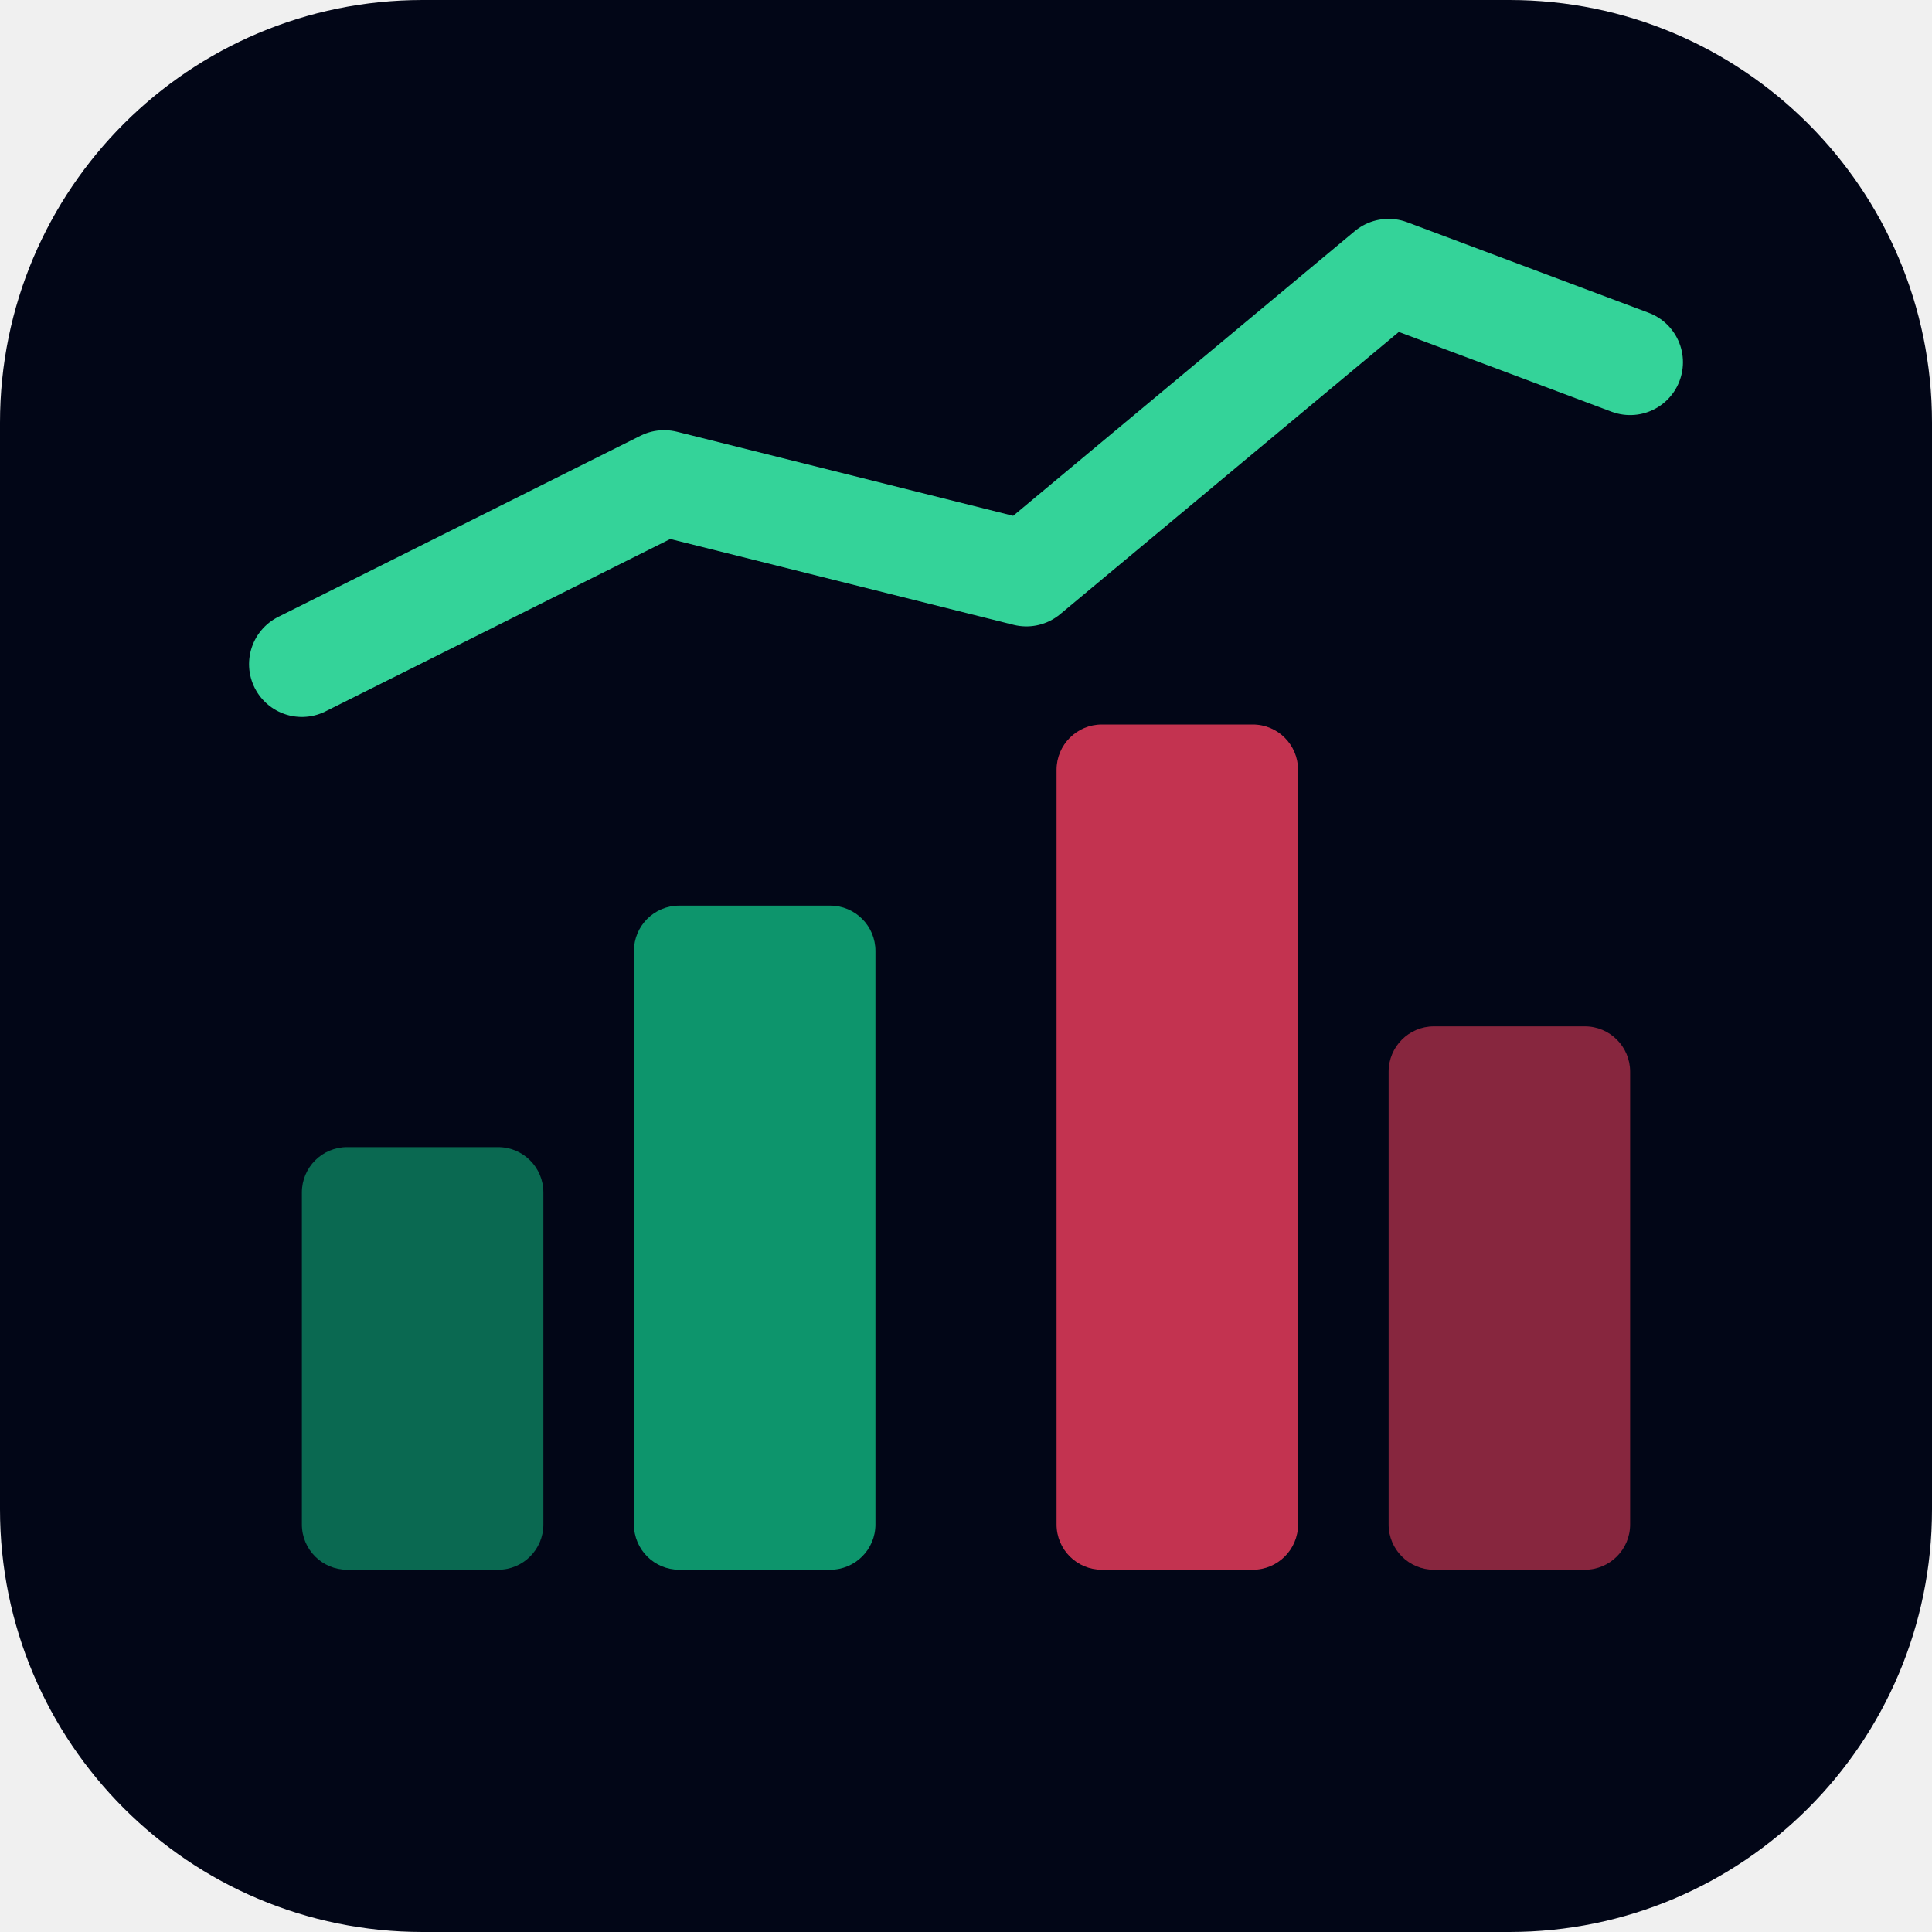
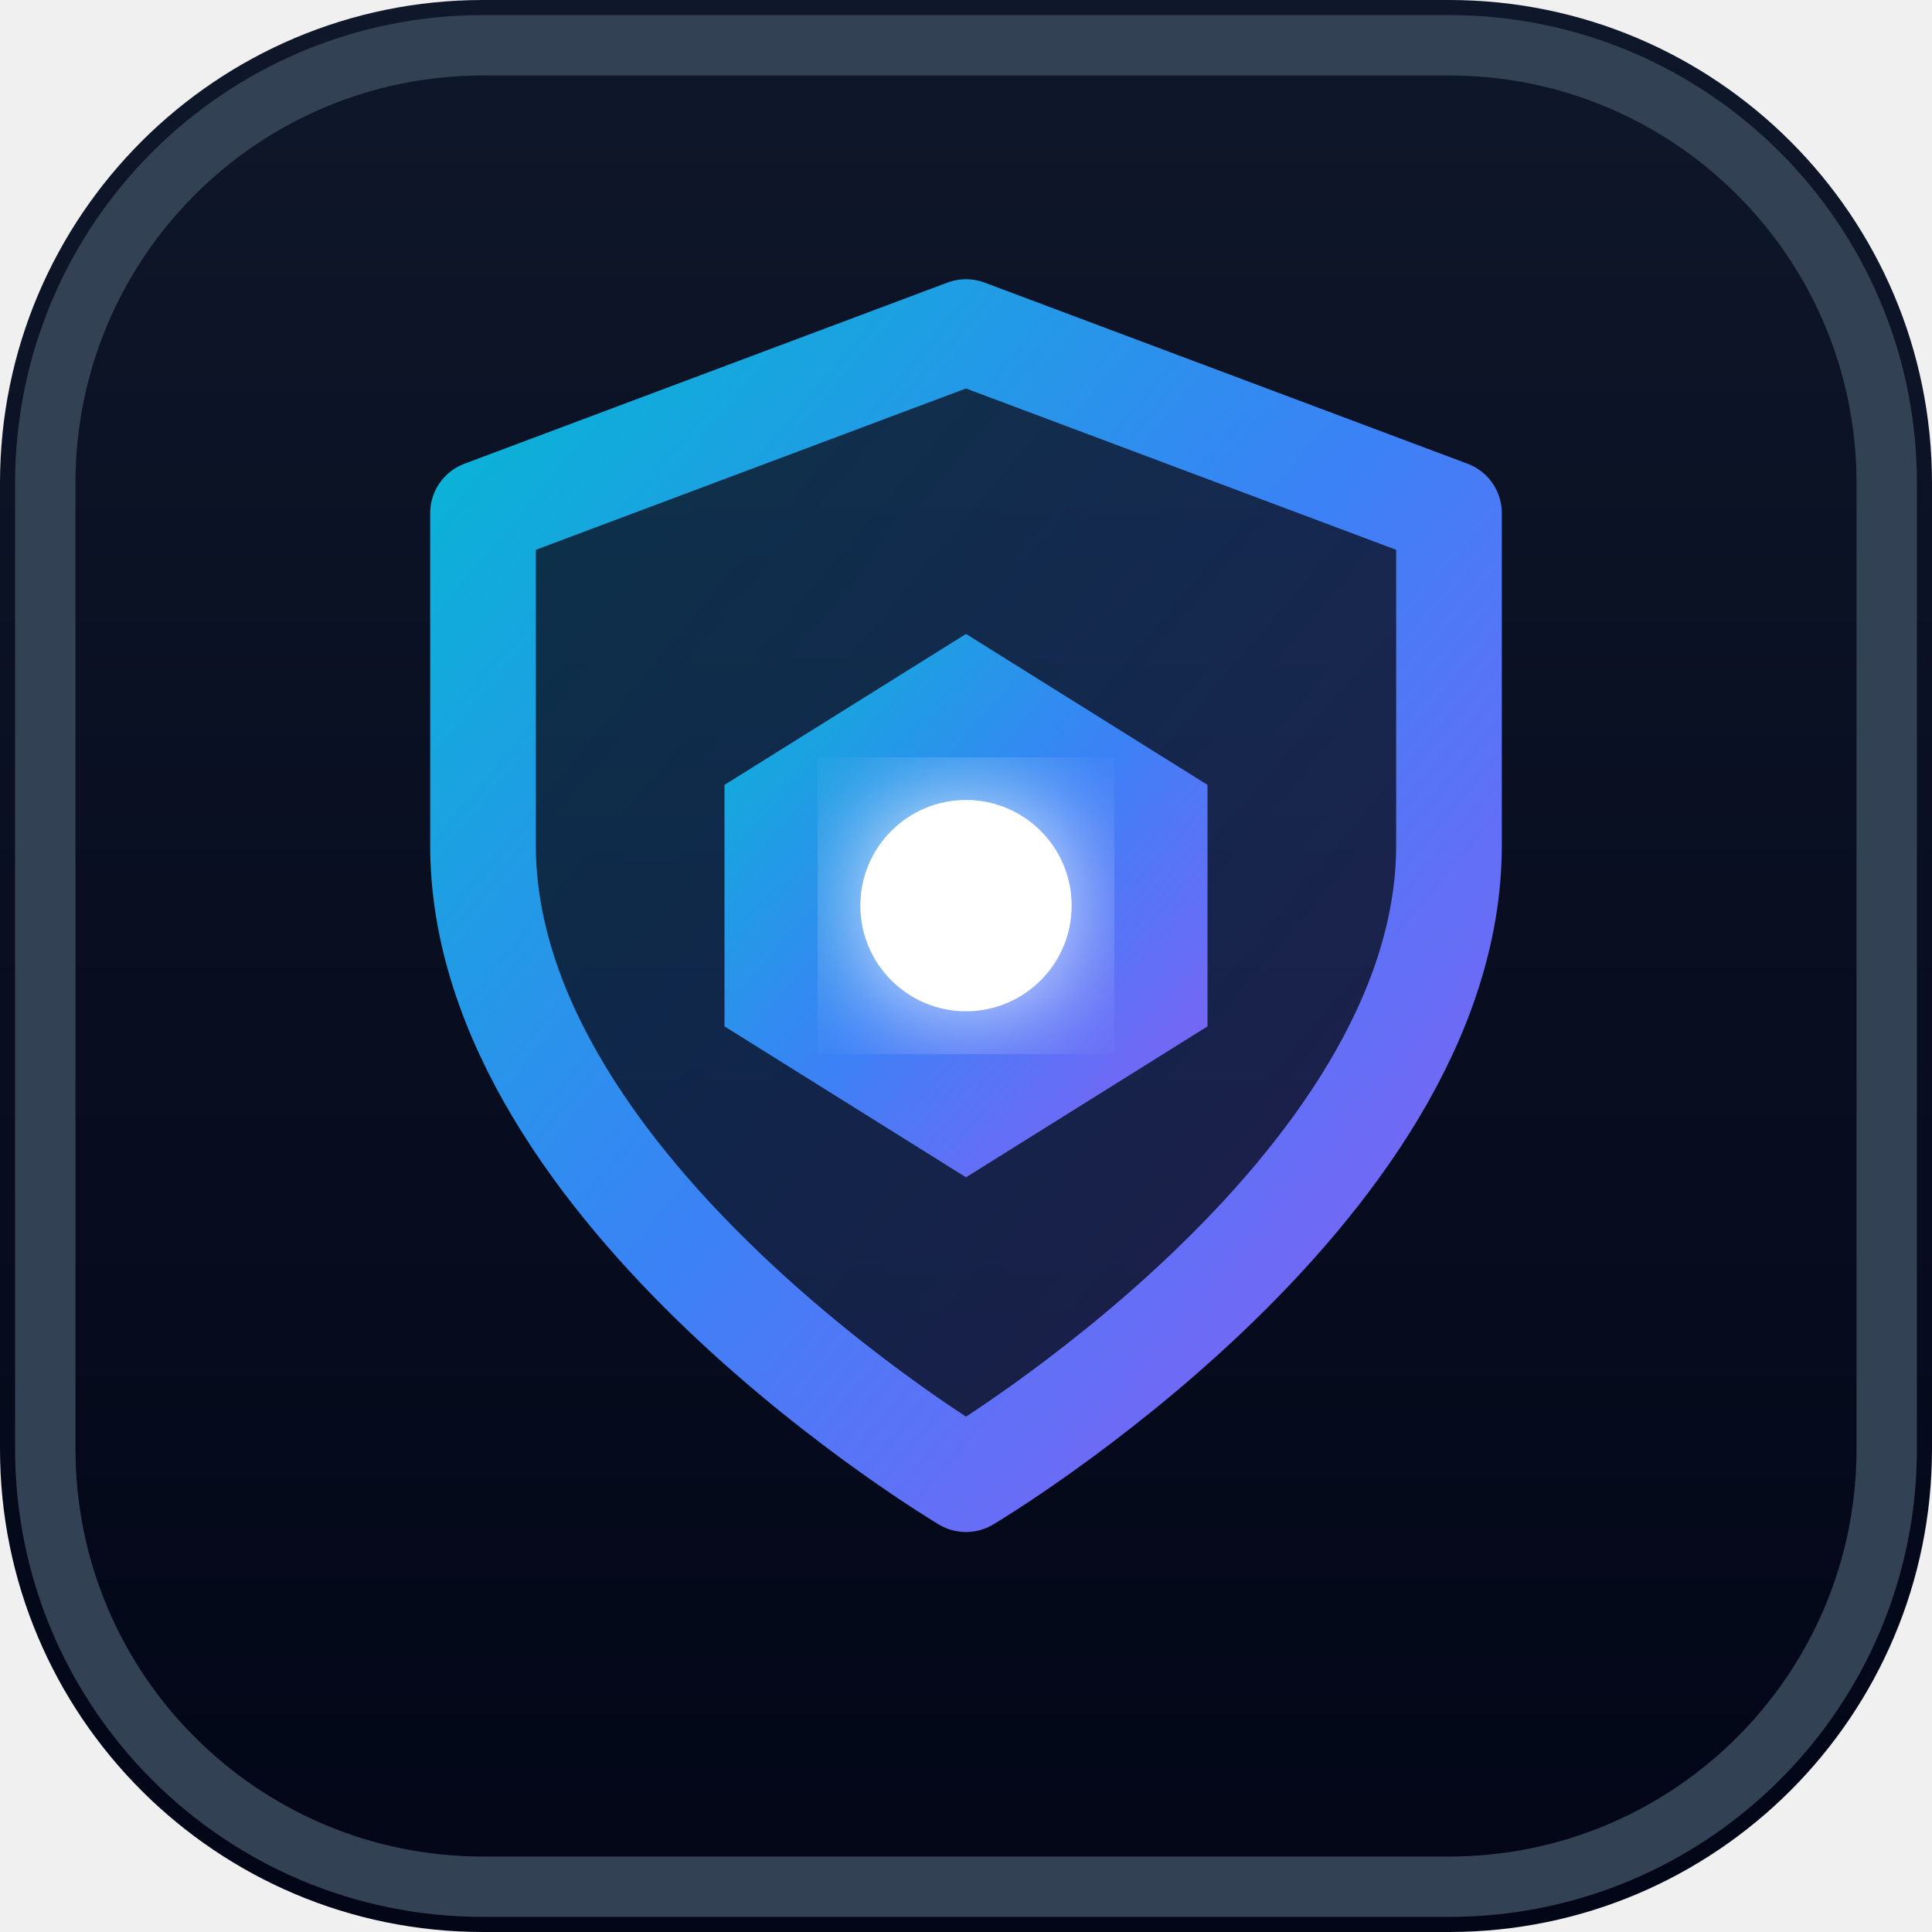
<svg xmlns="http://www.w3.org/2000/svg" viewBox="0 0 64 64">
-   <rect width="64" height="64" rx="14" fill="#020617" />
-   <rect x="10" y="38" width="8" height="14" rx="1.5" fill="#10b981" opacity=".55" />
-   <rect x="21" y="30" width="8" height="22" rx="1.5" fill="#10b981" opacity=".8" />
-   <rect x="35" y="24" width="8" height="28" rx="1.5" fill="#f43f5e" opacity=".8" />
-   <rect x="46" y="34" width="8" height="18" rx="1.5" fill="#f43f5e" opacity=".55" />
-   <polyline points="10,22 22,16 34,19 46,9 54,12" fill="none" stroke="#34d399" stroke-width="3.5" stroke-linecap="round" stroke-linejoin="round" />
+   <defs>
+     <linearGradient id="adminGrad" x1="0%" y1="0%" x2="100%" y2="100%">
+       <stop offset="0%" stop-color="#06b6d4" />
+       <stop offset="50%" stop-color="#3b82f6" />
+       <stop offset="100%" stop-color="#8b5cf6" />
+     </linearGradient>
+     <linearGradient id="bgGrad" x1="0%" y1="0%" x2="0%" y2="100%">
+       <stop offset="0%" stop-color="#0f172a" />
+       <stop offset="100%" stop-color="#020617" />
+     </linearGradient>
+     <filter id="glow" x="-20%" y="-20%" width="140%" height="140%">
+       <feGaussianBlur stdDeviation="2" result="blur" />
+       <feComposite in="SourceGraphic" in2="blur" operator="over" />
+     </filter>
+   </defs>
+   <rect width="64" height="64" rx="16" fill="url(#bgGrad)" />
+   <rect x="1.5" y="1.5" width="61" height="61" rx="14.5" fill="none" stroke="#334155" stroke-width="2" />
+   <path d="M32 11 L48 17 V28 C48 39.5 32 49 32 49 C32 49 16 39.5 16 28 V17 Z" fill="url(#adminGrad)" opacity="0.2" />
+   <path d="M32 11 L48 17 V28 C48 39.5 32 49 32 49 C32 49 16 39.5 16 28 V17 Z" fill="none" stroke="url(#adminGrad)" stroke-width="3.5" stroke-linejoin="round" stroke-linecap="round" />
+   <polygon points="32,21 40,26 40,34 32,39 24,34 24,26" fill="url(#adminGrad)" />
+   <circle cx="32" cy="30" r="3.5" fill="#ffffff" filter="url(#glow)" />
</svg>
